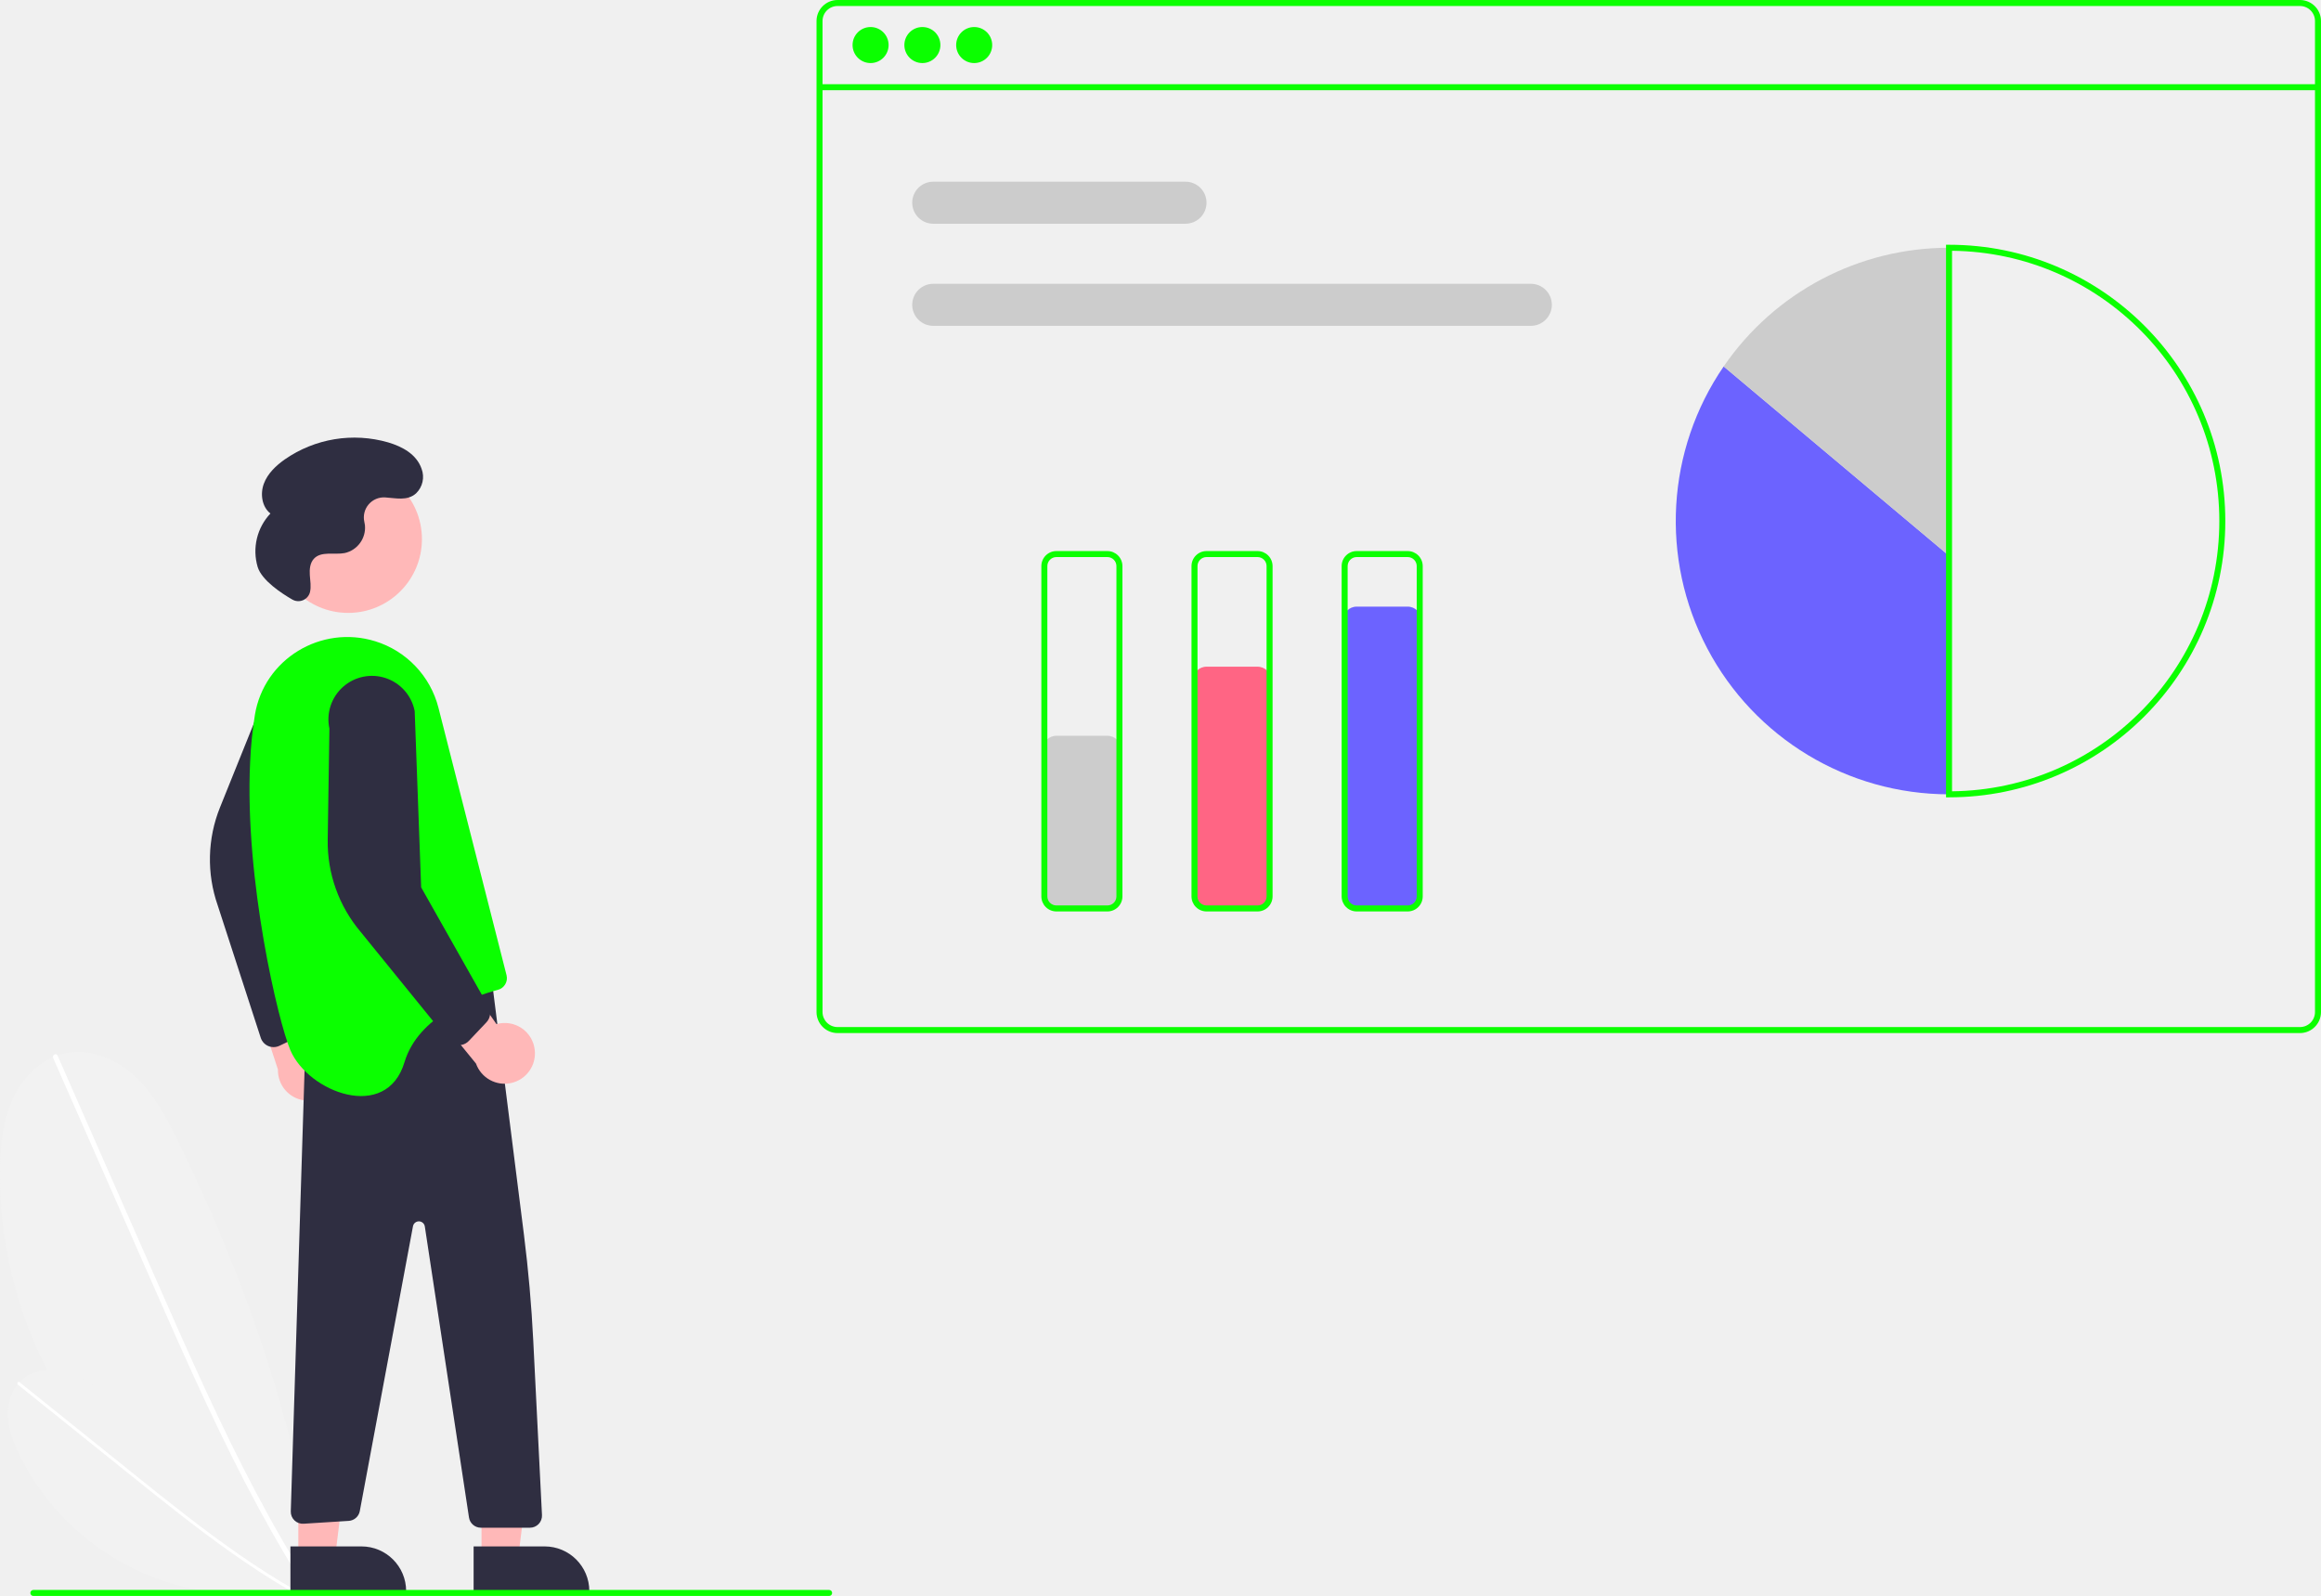
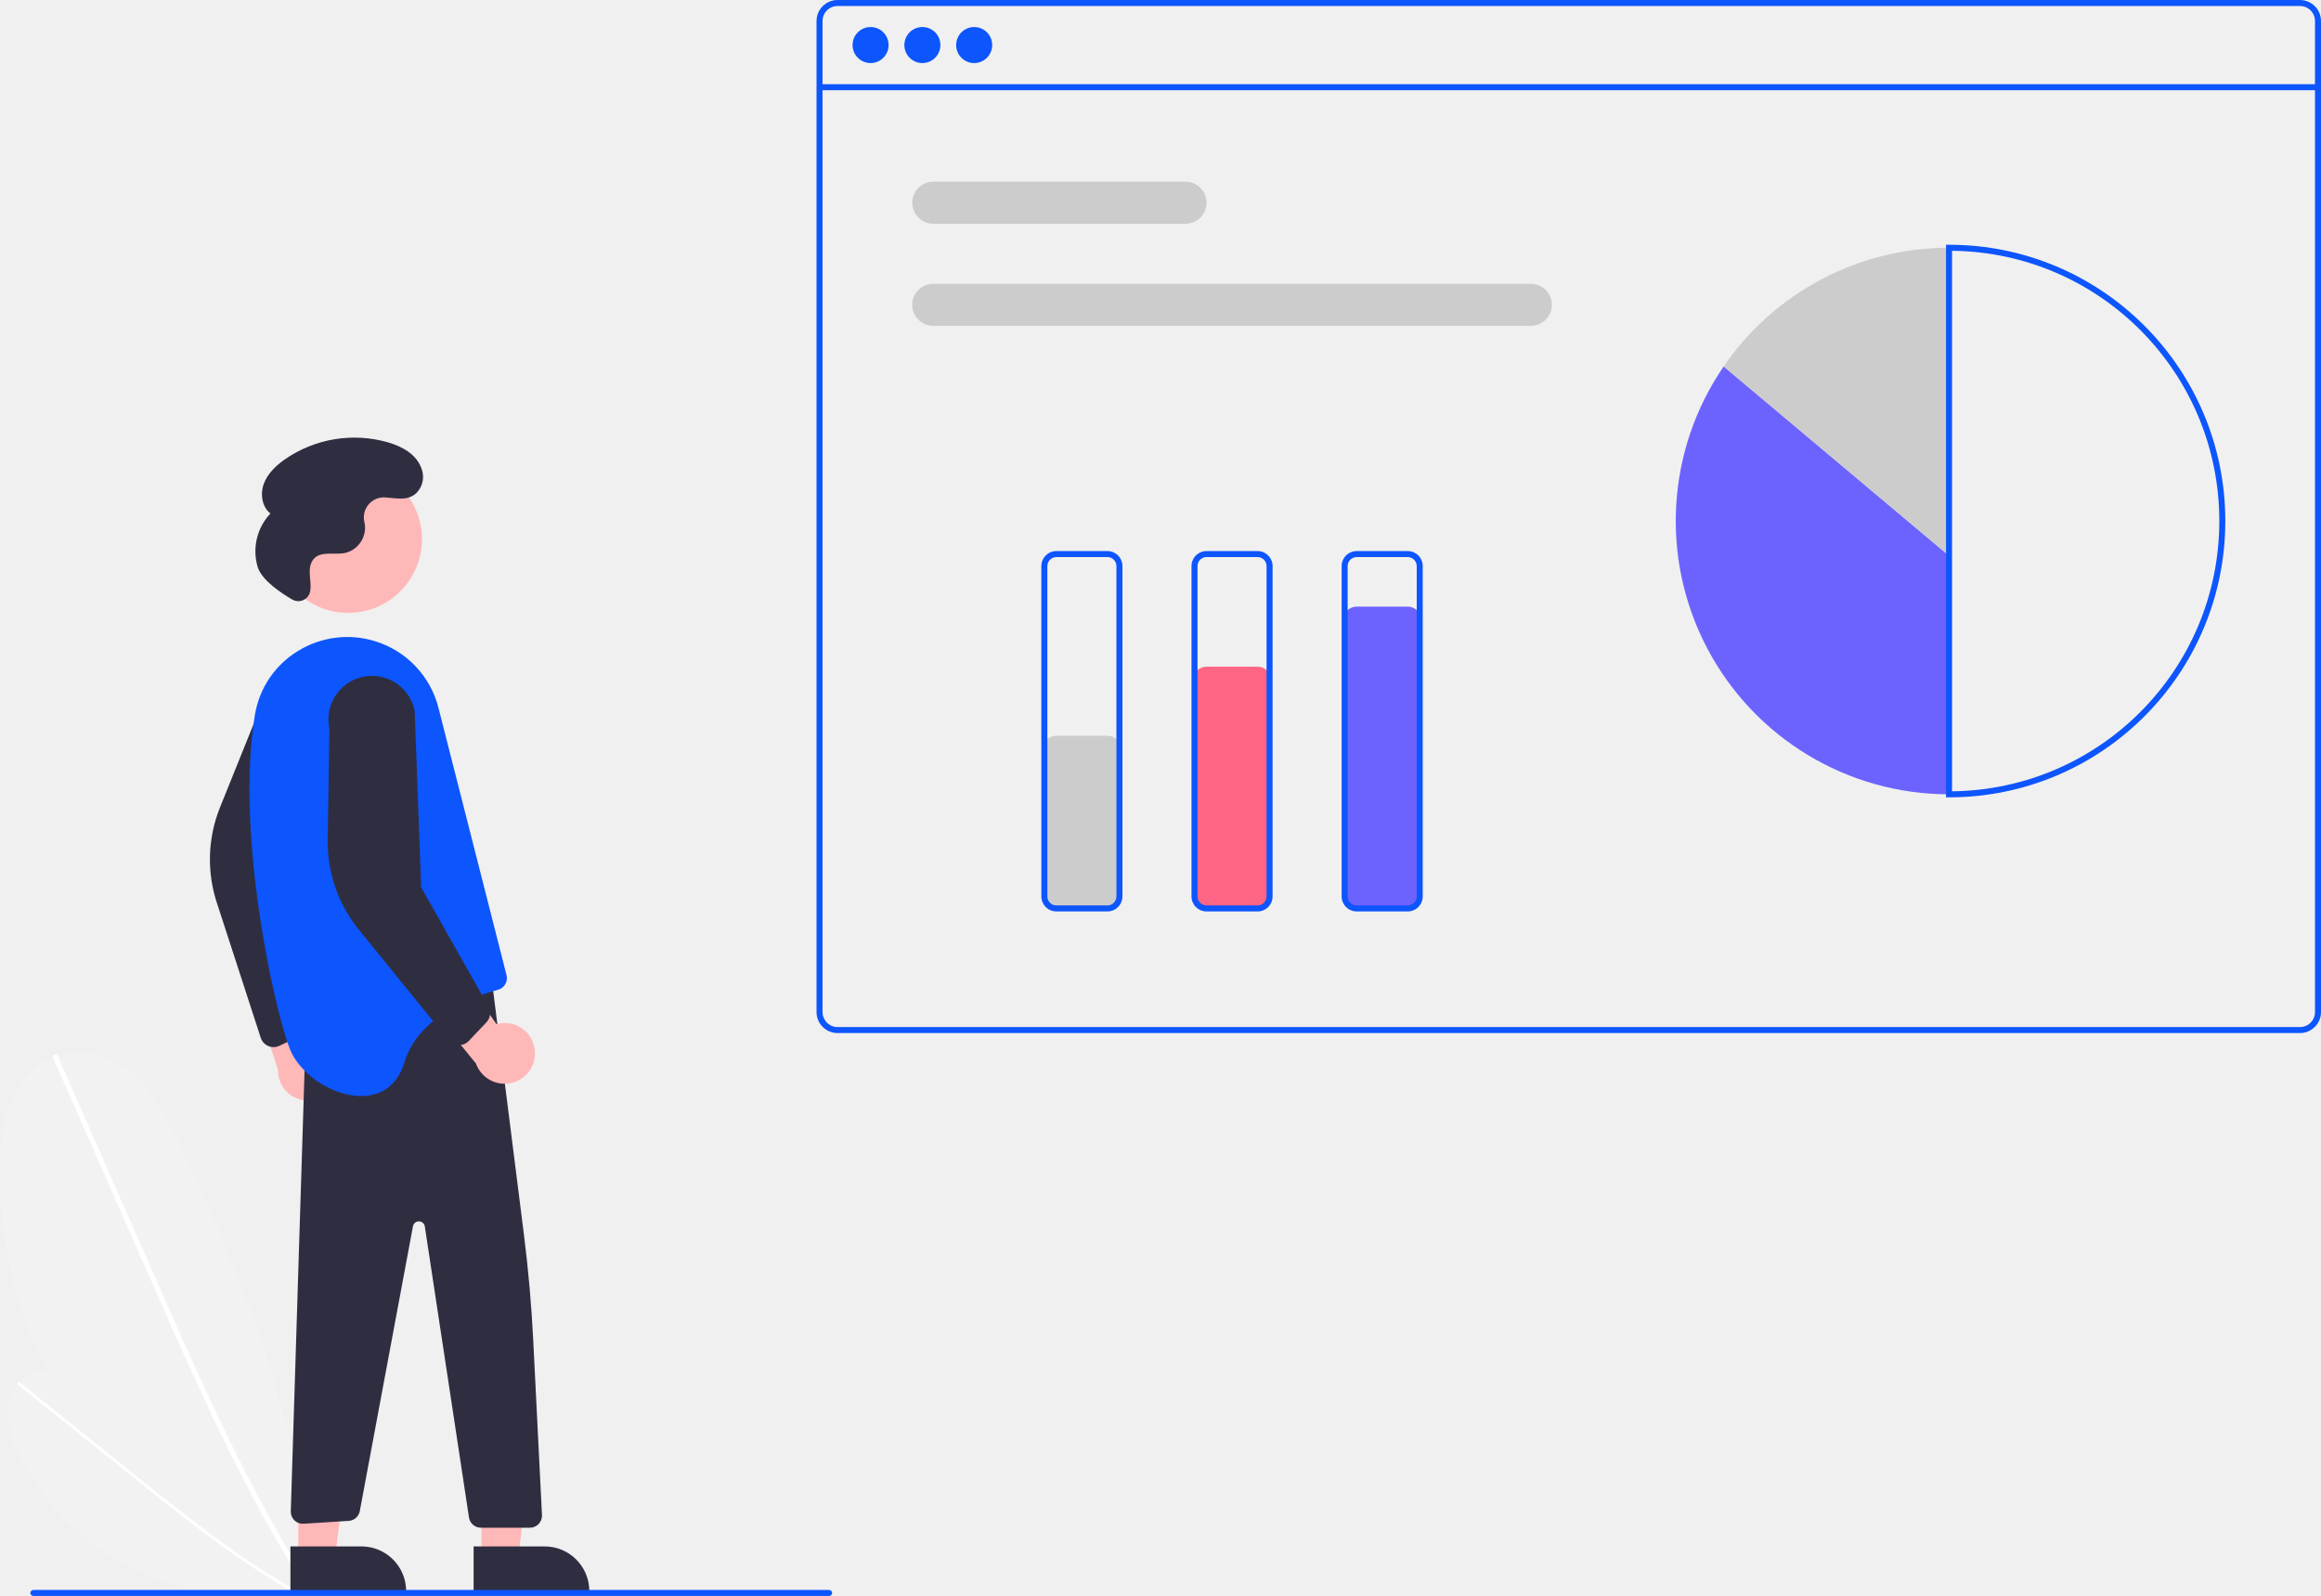
<svg xmlns="http://www.w3.org/2000/svg" id="ed352ff4-7a14-4498-84af-0dc7b5b1bcd0" data-name="Layer 1" width="772.909" height="531.441" viewBox="0 0 772.909 531.441">
  <path d="M319.614,712.68A141.781,141.781,0,0,1,213.562,573.286c.122-7.912.954-15.99,4.28-23.17s9.504-13.39,17.232-15.091c8.434-1.857,17.333,1.939,23.619,7.861s10.406,13.736,14.198,21.495c22.838,46.734,40.189,96.88,46.686,148.488Z" transform="translate(-213.5453 -184.2795)" fill="#f2f2f2" />
  <path d="M231.247,536.583,247.253,572.95l16.006,36.367c5.069,11.518,10.129,23.04,15.368,34.482,5.194,11.341,10.565,22.603,16.295,33.684,5.722,11.065,11.804,21.949,18.405,32.515q1.233,1.974,2.49,3.932c.58.904,2.03.065,1.446-.845-6.728-10.488-12.927-21.305-18.742-32.324-5.821-11.03-11.261-22.257-16.5-33.574-5.267-11.377-10.332-22.847-15.383-34.321q-7.975-18.117-15.948-36.235l-16.006-36.367-1.992-4.526c-.433-.984-1.876-.133-1.446.845Z" transform="translate(-213.5453 -184.2795)" fill="#fff" />
  <path d="M312.937,712.932a82.967,82.967,0,0,1-92.692-43.741c-2.073-4.141-3.822-8.559-4.033-13.185s1.319-9.518,4.872-12.487c3.877-3.241,9.523-3.673,14.385-2.295s9.111,4.322,13.174,7.327c24.473,18.098,47.02,39.449,64.325,64.489Z" transform="translate(-213.5453 -184.2795)" fill="#f2f2f2" />
  <path d="M219.519,645.362,237.647,659.922l18.128,14.56c5.741,4.611,11.479,9.228,17.288,13.753,5.758,4.486,11.587,8.883,17.554,13.089,5.958,4.2,12.054,8.209,18.333,11.913q1.173.692,2.354,1.369c.545.313,1.072-.514.523-.829-6.324-3.629-12.463-7.572-18.457-11.722-6-4.155-11.855-8.516-17.63-12.977-5.806-4.485-11.532-9.072-17.252-13.666q-9.032-7.253-18.062-14.507L222.298,646.345,220.042,644.533c-.491-.394-1.01.438-.523.829Z" transform="translate(-213.5453 -184.2795)" fill="#fff" />
-   <path d="M979.455,184.28h-487a7.008,7.008,0,0,0-7,7v330a7.008,7.008,0,0,0,7,7h487a7.008,7.008,0,0,0,7-7v-330A7.008,7.008,0,0,0,979.455,184.28Zm5,337a5.002,5.002,0,0,1-5,5h-487a5.002,5.002,0,0,1-5-5v-330a5.002,5.002,0,0,1,5-5h487a5.002,5.002,0,0,1,5,5Z" transform="translate(-213.5453 -184.2795)" fill="#0BFF00" />
-   <rect x="272.909" y="28.04" width="499" height="2" fill="#0BFF00" />
-   <circle cx="289.909" cy="15" r="6" fill="#0BFF00" />
-   <circle cx="307.159" cy="15" r="6" fill="#0BFF00" />
-   <circle cx="324.409" cy="15" r="6" fill="#0BFF00" />
+   <path d="M979.455,184.28h-487a7.008,7.008,0,0,0-7,7v330a7.008,7.008,0,0,0,7,7h487a7.008,7.008,0,0,0,7-7v-330A7.008,7.008,0,0,0,979.455,184.28Zm5,337a5.002,5.002,0,0,1-5,5h-487a5.002,5.002,0,0,1-5-5v-330a5.002,5.002,0,0,1,5-5h487a5.002,5.002,0,0,1,5,5Z" transform="translate(-213.5453 -184.2795)" fill="#0d55fd" />
+   <rect x="272.909" y="28.04" width="499" height="2" fill="#0d55fd" />
+   <circle cx="289.909" cy="15" r="6" fill="#0d55fd" />
+   <circle cx="307.159" cy="15" r="6" fill="#0d55fd" />
+   <circle cx="324.409" cy="15" r="6" fill="#0d55fd" />
  <path d="M608.323,258.78h-84a7,7,0,1,1,0-14h84a7,7,0,0,1,0,14Z" transform="translate(-213.5453 -184.2795)" fill="#ccc" />
  <path d="M723.323,292.78h-199a7,7,0,0,1,0-14h199a7,7,0,0,1,0,14Z" transform="translate(-213.5453 -184.2795)" fill="#ccc" />
  <path d="M787.543,306.303a91.004,91.004,0,0,0,75.044,142.477v-79.44Z" transform="translate(-213.5453 -184.2795)" fill="#6c63ff" />
  <path d="M862.587,266.78a90.896,90.896,0,0,0-75.044,39.523l75.044,63.037Z" transform="translate(-213.5453 -184.2795)" fill="#ccc" />
-   <path d="M862.587,449.78h-1v-184h1a92,92,0,1,1,0,184Zm1-181.995V447.774a90,90,0,0,0,0-179.989Z" transform="translate(-213.5453 -184.2795)" fill="#0BFF00" />
+   <path d="M862.587,449.78h-1v-184h1a92,92,0,1,1,0,184Zm1-181.995V447.774a90,90,0,0,0,0-179.989Z" transform="translate(-213.5453 -184.2795)" fill="#0d55fd" />
  <path d="M582.323,487.28h-17a4.505,4.505,0,0,1-4.5-4.5v-49a4.505,4.505,0,0,1,4.5-4.5h17a4.505,4.505,0,0,1,4.5,4.5v49A4.505,4.505,0,0,1,582.323,487.28Z" transform="translate(-213.5453 -184.2795)" fill="#ccc" />
  <path d="M632.323,487.28h-17a4.505,4.505,0,0,1-4.5-4.5v-72a4.505,4.505,0,0,1,4.5-4.5h17a4.505,4.505,0,0,1,4.5,4.5v72A4.505,4.505,0,0,1,632.323,487.28Z" transform="translate(-213.5453 -184.2795)" fill="#ff6584" />
  <path d="M682.323,487.28h-17a4.505,4.505,0,0,1-4.5-4.5v-92a4.505,4.505,0,0,1,4.5-4.5h17a4.505,4.505,0,0,1,4.5,4.5v92A4.505,4.505,0,0,1,682.323,487.28Z" transform="translate(-213.5453 -184.2795)" fill="#6c63ff" />
-   <path d="M582.323,487.78h-17a5.006,5.006,0,0,1-5-5v-110a5.006,5.006,0,0,1,5-5h17a5.006,5.006,0,0,1,5,5v110A5.006,5.006,0,0,1,582.323,487.78Zm-17-118a3.003,3.003,0,0,0-3,3v110a3.003,3.003,0,0,0,3,3h17a3.003,3.003,0,0,0,3-3v-110a3.003,3.003,0,0,0-3-3Z" transform="translate(-213.5453 -184.2795)" fill="#0BFF00" />
-   <path d="M632.323,487.78h-17a5.006,5.006,0,0,1-5-5v-110a5.006,5.006,0,0,1,5-5h17a5.006,5.006,0,0,1,5,5v110A5.006,5.006,0,0,1,632.323,487.78Zm-17-118a3.003,3.003,0,0,0-3,3v110a3.003,3.003,0,0,0,3,3h17a3.003,3.003,0,0,0,3-3v-110a3.003,3.003,0,0,0-3-3Z" transform="translate(-213.5453 -184.2795)" fill="#0BFF00" />
-   <path d="M682.323,487.78h-17a5.006,5.006,0,0,1-5-5v-110a5.006,5.006,0,0,1,5-5h17a5.006,5.006,0,0,1,5,5v110A5.006,5.006,0,0,1,682.323,487.78Zm-17-118a3.003,3.003,0,0,0-3,3v110a3.003,3.003,0,0,0,3,3h17a3.003,3.003,0,0,0,3-3v-110a3.003,3.003,0,0,0-3-3Z" transform="translate(-213.5453 -184.2795)" fill="#0BFF00" />
+   <path d="M582.323,487.78h-17a5.006,5.006,0,0,1-5-5v-110a5.006,5.006,0,0,1,5-5h17a5.006,5.006,0,0,1,5,5v110A5.006,5.006,0,0,1,582.323,487.78Zm-17-118a3.003,3.003,0,0,0-3,3v110a3.003,3.003,0,0,0,3,3h17a3.003,3.003,0,0,0,3-3v-110a3.003,3.003,0,0,0-3-3Z" transform="translate(-213.5453 -184.2795)" fill="#0d55fd" />
+   <path d="M632.323,487.78h-17a5.006,5.006,0,0,1-5-5v-110a5.006,5.006,0,0,1,5-5h17a5.006,5.006,0,0,1,5,5v110A5.006,5.006,0,0,1,632.323,487.78Zm-17-118a3.003,3.003,0,0,0-3,3v110a3.003,3.003,0,0,0,3,3h17a3.003,3.003,0,0,0,3-3v-110a3.003,3.003,0,0,0-3-3Z" transform="translate(-213.5453 -184.2795)" fill="#0d55fd" />
+   <path d="M682.323,487.78h-17a5.006,5.006,0,0,1-5-5v-110a5.006,5.006,0,0,1,5-5h17a5.006,5.006,0,0,1,5,5v110A5.006,5.006,0,0,1,682.323,487.78Zm-17-118a3.003,3.003,0,0,0-3,3v110a3.003,3.003,0,0,0,3,3h17a3.003,3.003,0,0,0,3-3v-110a3.003,3.003,0,0,0-3-3Z" transform="translate(-213.5453 -184.2795)" fill="#0d55fd" />
  <path d="M325.977,543.282A10.056,10.056,0,0,0,317.192,530.61L308.592,495.925l-12.587,13.653,10.096,30.844a10.11,10.11,0,0,0,19.875,2.86Z" transform="translate(-213.5453 -184.2795)" fill="#ffb8b8" />
  <path d="M302.92,532.615a4.505,4.505,0,0,1-2.517-2.669L286.046,485.767a46.373,46.373,0,0,1,.764-32.635l13.838-34.355a14.497,14.497,0,1,1,28.599,4.767l-19.092,55.558,6.683,45.239a4.515,4.515,0,0,1-2.54,4.504l-7.709,3.678a4.506,4.506,0,0,1-2.659.38A4.455,4.455,0,0,1,302.92,532.615Z" transform="translate(-213.5453 -184.2795)" fill="#2f2e41" />
  <polygon points="160.343 518.443 172.603 518.442 178.435 471.154 160.341 471.155 160.343 518.443" fill="#ffb8b8" />
  <path d="M371.262,699.219h38.531a0,0,0,0,1,0,0V714.106a0,0,0,0,1,0,0H386.148a14.887,14.887,0,0,1-14.887-14.887v0A0,0,0,0,1,371.262,699.219Z" transform="translate(567.5408 1229.027) rotate(179.9974)" fill="#2f2e41" />
  <polygon points="99.343 518.443 111.603 518.442 117.435 471.154 99.341 471.155 99.343 518.443" fill="#ffb8b8" />
  <path d="M310.262,699.219h38.531a0,0,0,0,1,0,0V714.106a0,0,0,0,1,0,0H325.148a14.887,14.887,0,0,1-14.887-14.887v0A0,0,0,0,1,310.262,699.219Z" transform="translate(445.5408 1229.03) rotate(179.9974)" fill="#2f2e41" />
  <path d="M377.239,509.991l10.777,85.386q2.222,17.608,3.11,35.346l2.903,58.069a4,4,0,0,1-3.995,4.2H373.678a4,4,0,0,1-3.955-3.4l-14.71-96.914a2,2,0,0,0-3.943-.067l-17.722,94.917a4,4,0,0,1-3.626,3.184l-15.054.955a4,4,0,0,1-4.29-4.114l4.861-155.562Z" transform="translate(-213.5453 -184.2795)" fill="#2f2e41" />
  <circle cx="115.946" cy="179.53" r="24.561" fill="#ffb8b8" />
-   <path d="M310.239,533.991c6,14,32,24,38,4,4.64-15.46,23.02-21.96,31.13-24.11a4.016,4.016,0,0,0,2.86-4.86l-22.67-89.05a31.272,31.272,0,0,0-21.06-22.16c-18.02-5.58-37.02,5.91-40.07,24.52a137.157,137.157,0,0,0-1.59,15.76C294.959,477.381,306.289,524.771,310.239,533.991Z" transform="translate(-213.5453 -184.2795)" fill="#0BFF00" />
+   <path d="M310.239,533.991c6,14,32,24,38,4,4.64-15.46,23.02-21.96,31.13-24.11a4.016,4.016,0,0,0,2.86-4.86l-22.67-89.05a31.272,31.272,0,0,0-21.06-22.16c-18.02-5.58-37.02,5.91-40.07,24.52a137.157,137.157,0,0,0-1.59,15.76C294.959,477.381,306.289,524.771,310.239,533.991Z" transform="translate(-213.5453 -184.2795)" fill="#0d55fd" />
  <path d="M391.629,533.965a10.056,10.056,0,0,0-12.753-8.667l-20.493-29.275-6.837,17.265L372.055,538.441a10.11,10.11,0,0,0,19.574-4.476Z" transform="translate(-213.5453 -184.2795)" fill="#ffb8b8" />
  <path d="M366.279,532.299a4.505,4.505,0,0,1-3.309-1.586l-29.277-36.065a46.374,46.374,0,0,1-11.018-30.728l.564-37.033a14.497,14.497,0,1,1,28.4-5.832l2.154,58.707,22.498,39.813a4.515,4.515,0,0,1-.751,5.116l-5.871,6.203a4.506,4.506,0,0,1-2.344,1.311A4.455,4.455,0,0,1,366.279,532.299Z" transform="translate(-213.5453 -184.2795)" fill="#2f2e41" />
  <path d="M310.849,383.899a4.007,4.007,0,0,0,5.903-2.368l.014-.056c.446-1.864.076-3.811-.052-5.723s.059-4.013,1.362-5.419c2.428-2.621,6.748-1.232,10.258-1.894a8.664,8.664,0,0,0,6.74-9.253c-.05-.398-.128-.795-.216-1.193a6.673,6.673,0,0,1,6.927-8.081c3.548.203,7.378,1.278,10.314-1.35a7.608,7.608,0,0,0,1.827-8.201c-1.676-4.838-6.414-7.371-11.102-8.764a40.62,40.62,0,0,0-34.43,5.65c-2.961,2.087-5.727,4.71-6.989,8.106s-.653,7.68,2.193,9.922a18.332,18.332,0,0,0-4.246,17.806C300.755,377.609,307.464,381.951,310.849,383.899Z" transform="translate(-213.5453 -184.2795)" fill="#2f2e41" />
-   <path d="M489.652,715.72h-265a1,1,0,0,1,0-2h265a1,1,0,0,1,0,2Z" transform="translate(-213.5453 -184.2795)" fill="#0BFF00" />
+   <path d="M489.652,715.72h-265a1,1,0,0,1,0-2h265a1,1,0,0,1,0,2Z" transform="translate(-213.5453 -184.2795)" fill="#0d55fd" />
</svg>
